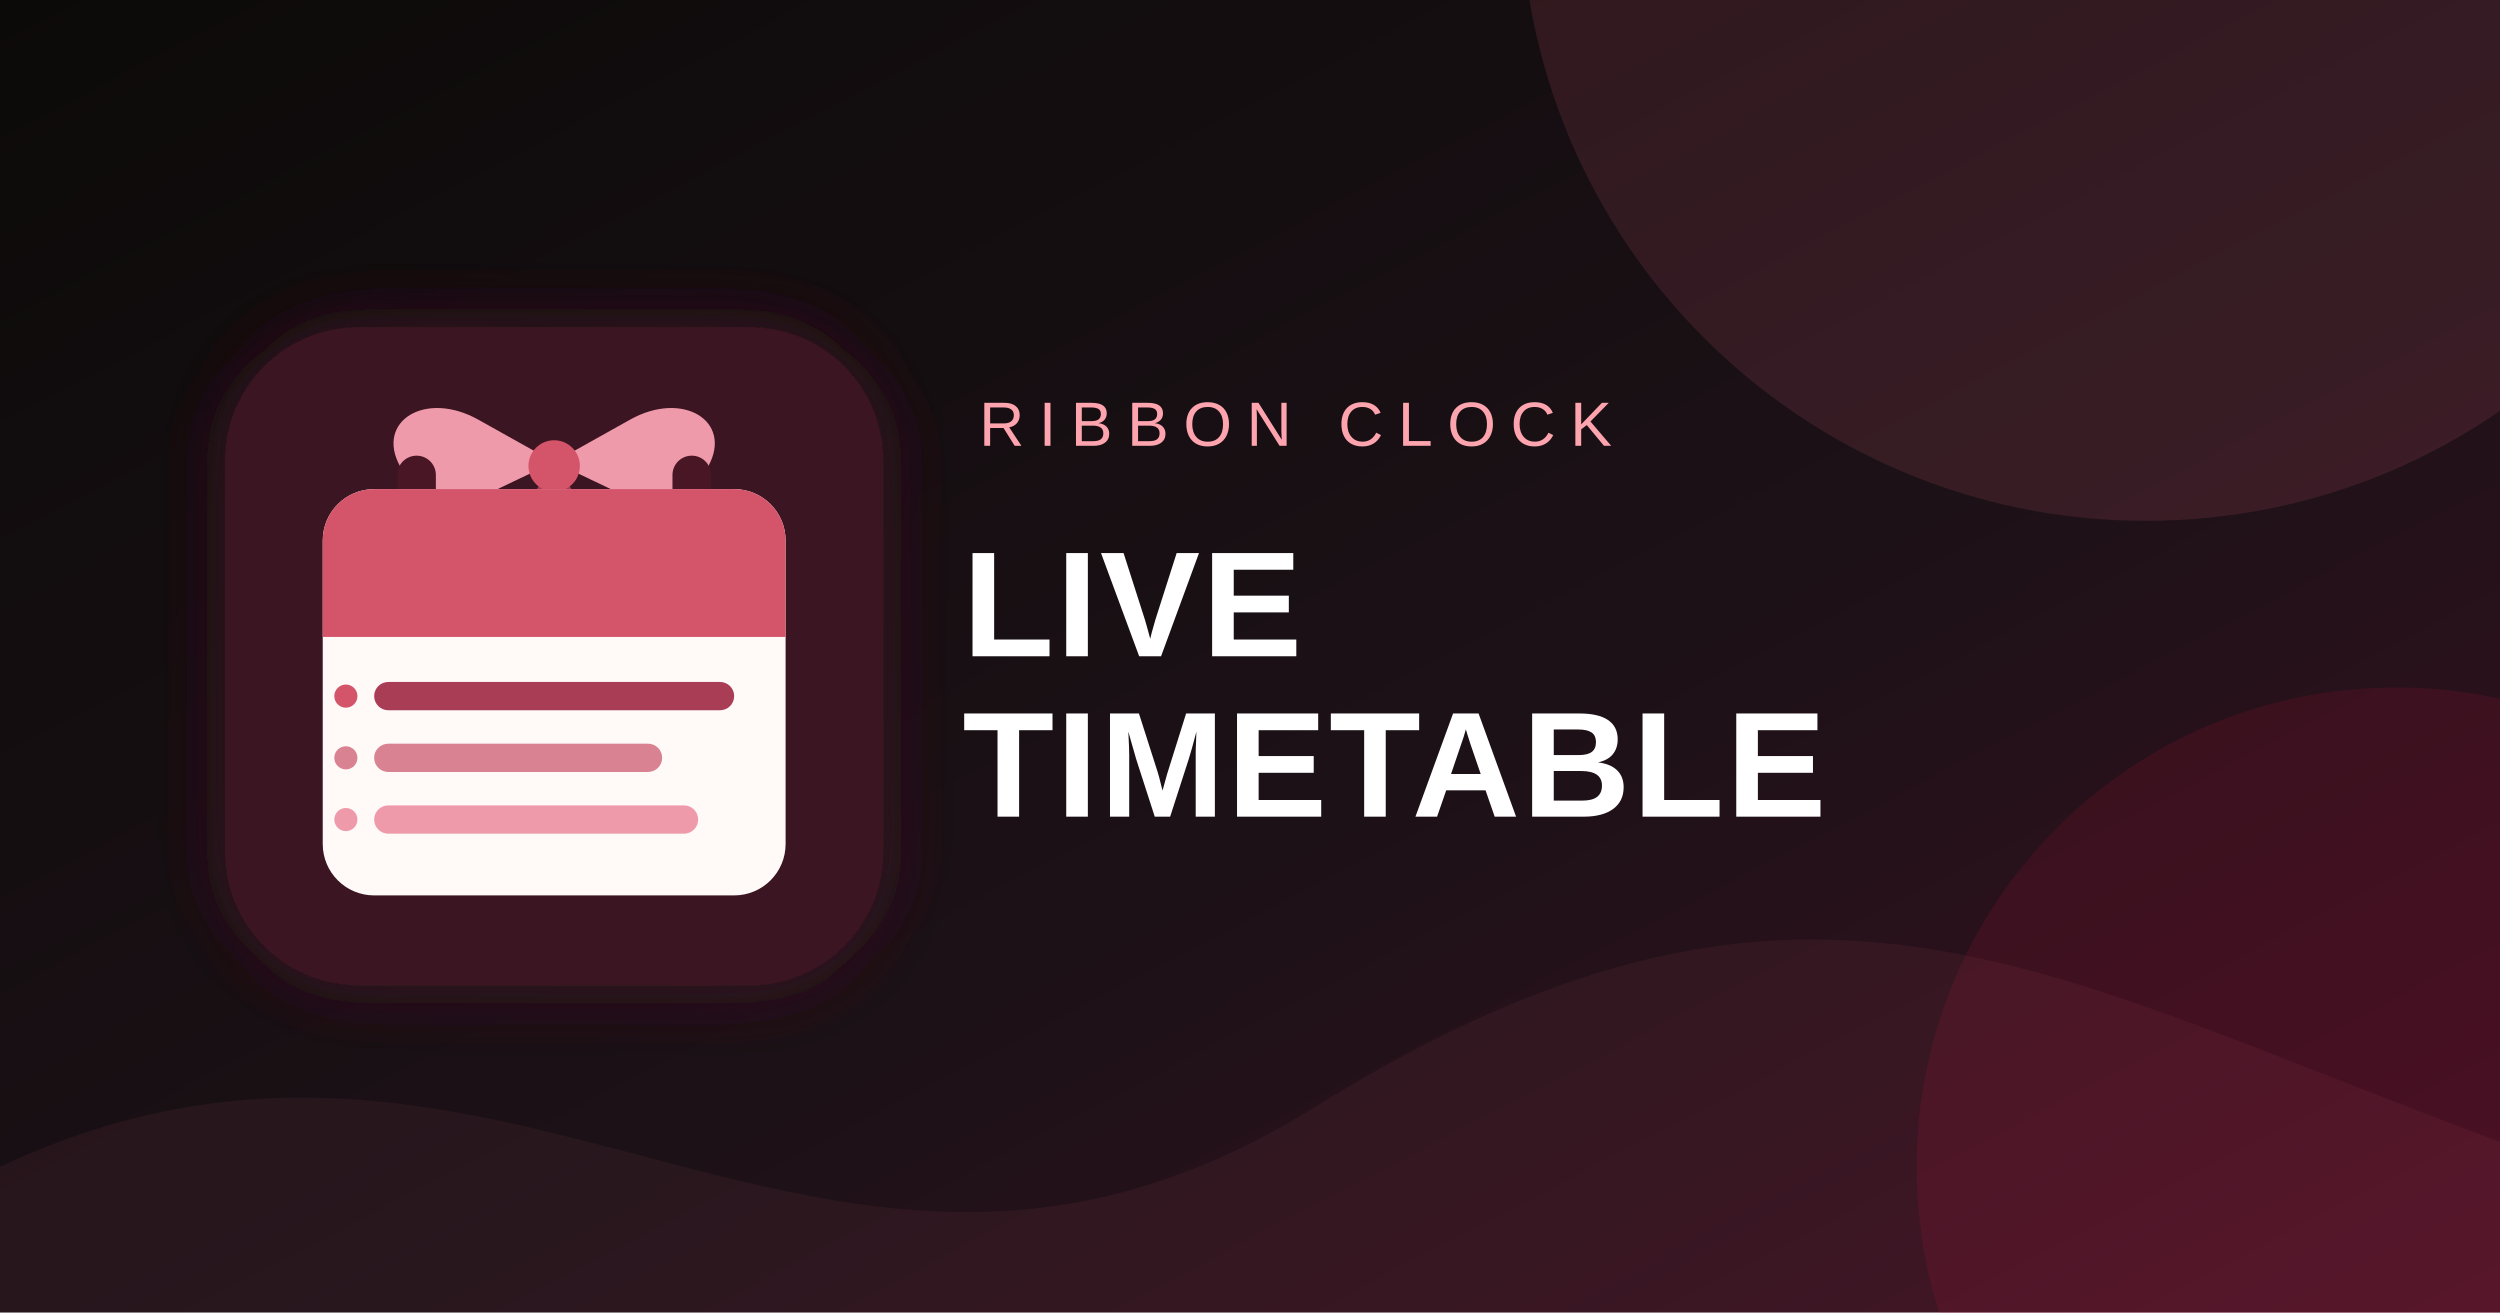
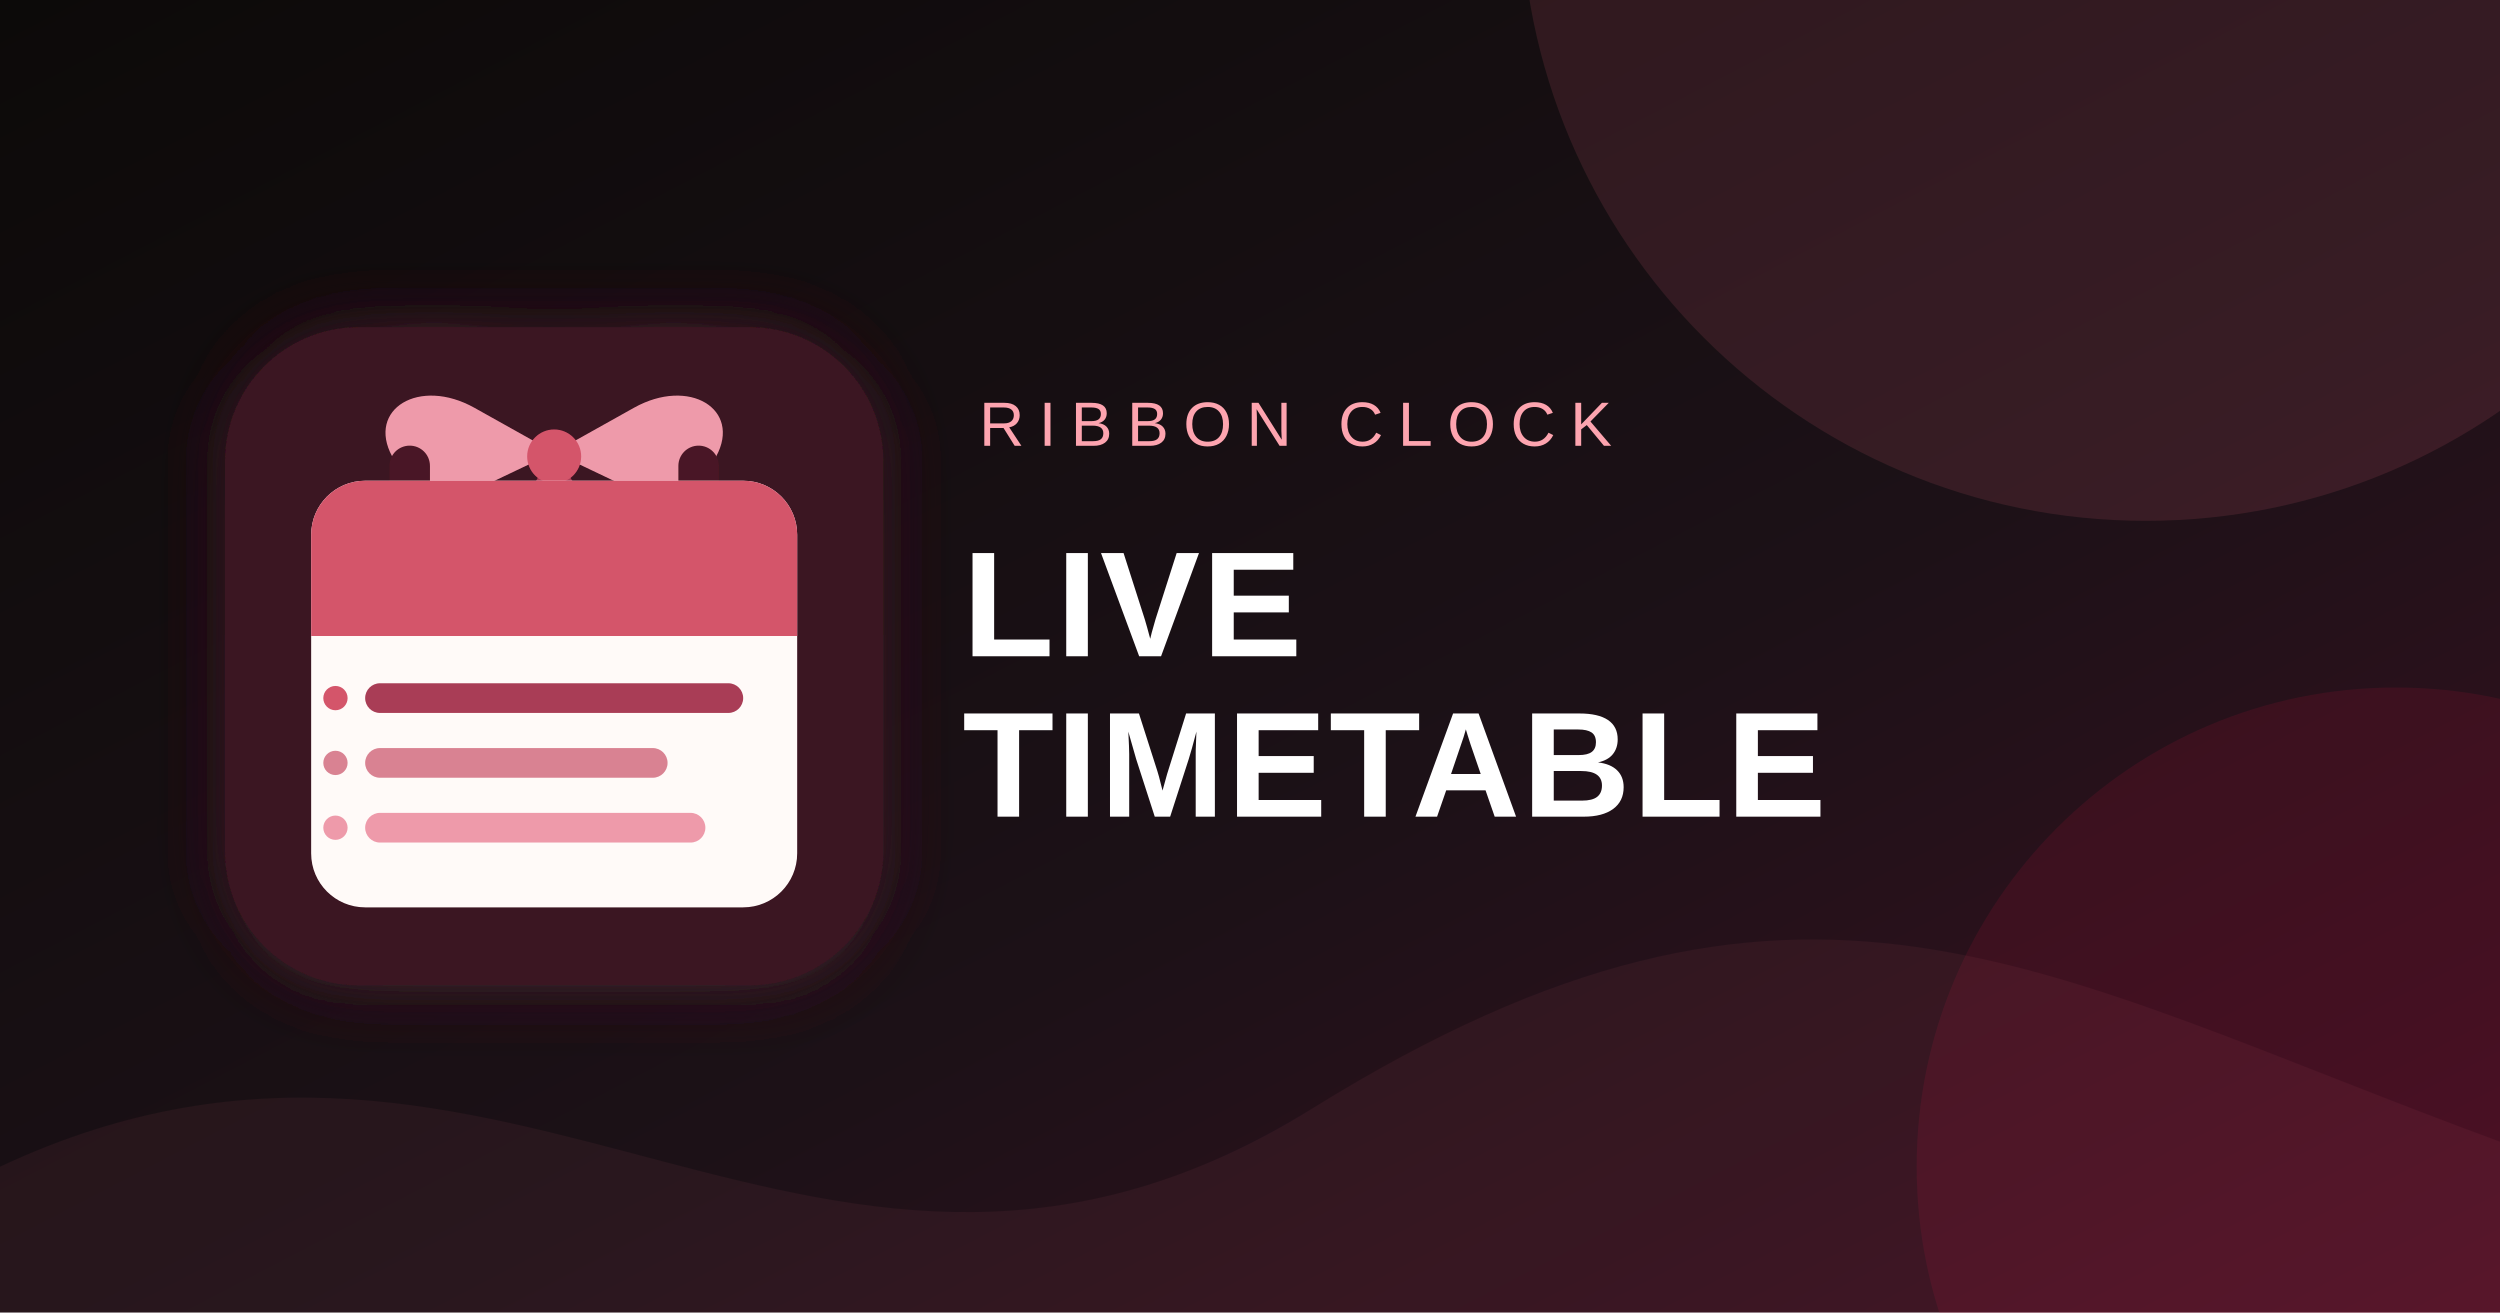
<svg xmlns="http://www.w3.org/2000/svg" viewBox="0 0 1200 630" role="img" aria-labelledby="title desc">
  <defs>
    <linearGradient id="background" x1="0" y1="0" x2="1" y2="1">
      <stop offset="0" stop-color="#0c0a09" />
      <stop offset=".58" stop-color="#1c1117" />
      <stop offset="1" stop-color="#3b1021" />
    </linearGradient>
    <linearGradient id="accent" x1="0" y1="0" x2="1" y2="1">
      <stop offset="0" stop-color="#fb7185" />
      <stop offset="1" stop-color="#be123c" />
    </linearGradient>
    <filter id="glow" x="-40%" y="-40%" width="180%" height="180%">
      <feGaussianBlur stdDeviation="28" result="blur" />
      <feMerge>
        <feMergeNode in="blur" />
        <feMergeNode in="SourceGraphic" />
      </feMerge>
    </filter>
  </defs>
  <rect width="1200" height="630" fill="url(#background)" />
  <circle cx="1030" cy="-50" r="300" fill="#fb7185" opacity=".12" />
  <circle cx="1150" cy="560" r="230" fill="#be123c" opacity=".14" />
  <path d="M0 560C245 445 395 678 630 532s347-66 570 16v82H0z" fill="#fb7185" opacity=".06" />
  <g transform="translate(108 157) scale(0.6171875)" filter="url(#glow)">
    <rect width="512" height="512" rx="104" fill="#3a1320" />
-     <path d="M136 108c-19-35 20-59 61-36l59 33-65 31c-28 13-48 2-55-28z" fill="#ee9aaa" />
-     <path d="M376 108c19-35-20-59-61-36l-59 33 65 31c28 13 48 2 55-28z" fill="#ee9aaa" />
-     <path d="M246 120l-31 55 41-23 41 23-31-55z" fill="#a93d56" />
-     <circle cx="256" cy="108" r="20" fill="#d4546b" />
-     <rect x="134" y="100" width="30" height="64" rx="15" fill="#4a1725" />
-     <rect x="348" y="100" width="30" height="64" rx="15" fill="#4a1725" />
-     <rect x="76" y="126" width="360" height="316" rx="40" fill="#fffaf8" />
-     <path d="M76 166a40 40 0 0 1 40-40h280a40 40 0 0 1 40 40v75H76z" fill="#d4546b" />
-     <rect x="116" y="276" width="280" height="22" rx="11" fill="#a93d56" />
-     <rect x="116" y="324" width="224" height="22" rx="11" fill="#d98292" />
-     <rect x="116" y="372" width="252" height="22" rx="11" fill="#ee9aaa" />
-     <circle cx="94" cy="287" r="9" fill="#d4546b" />
-     <circle cx="94" cy="335" r="9" fill="#d98292" />
-     <circle cx="94" cy="383" r="9" fill="#ee9aaa" />
+     <g transform="matrix(1.05 0 0 1.05 -12.8 -12.8)">
+       <path d="M136 108c-19-35 20-59 61-36l59 33-65 31c-28 13-48 2-55-28z" fill="#ee9aaa" />
+       <path d="M376 108c19-35-20-59-61-36l-59 33 65 31c28 13 48 2 55-28z" fill="#ee9aaa" />
+       <path d="M246 120l-31 55 41-23 41 23-31-55z" fill="#a93d56" />
+       <circle cx="256" cy="108" r="20" fill="#d4546b" />
+       <rect x="134" y="100" width="30" height="64" rx="15" fill="#4a1725" />
+       <rect x="348" y="100" width="30" height="64" rx="15" fill="#4a1725" />
+       <rect x="76" y="126" width="360" height="316" rx="40" fill="#fffaf8" />
+       <path d="M76 166a40 40 0 0 1 40-40h280a40 40 0 0 1 40 40v75H76z" fill="#d4546b" />
+       <rect x="116" y="276" width="280" height="22" rx="11" fill="#a93d56" />
+       <rect x="116" y="324" width="224" height="22" rx="11" fill="#d98292" />
+       <rect x="116" y="372" width="252" height="22" rx="11" fill="#ee9aaa" />
+       <circle cx="94" cy="287" r="9" fill="#d4546b" />
+       <circle cx="94" cy="335" r="9" fill="#d98292" />
+       <circle cx="94" cy="383" r="9" fill="#ee9aaa" />
+     </g>
  </g>
  <g fill="#fff" font-family="Arial, Helvetica, sans-serif">
    <text x="470" y="214" font-size="30" letter-spacing="7" fill="#fda4af">RIBBON CLOCK</text>
    <text x="462" y="315" font-size="72" font-weight="700" letter-spacing="1">LIVE</text>
    <text x="462" y="392" font-size="72" font-weight="700" letter-spacing="1">TIMETABLE</text>
  </g>
</svg>
